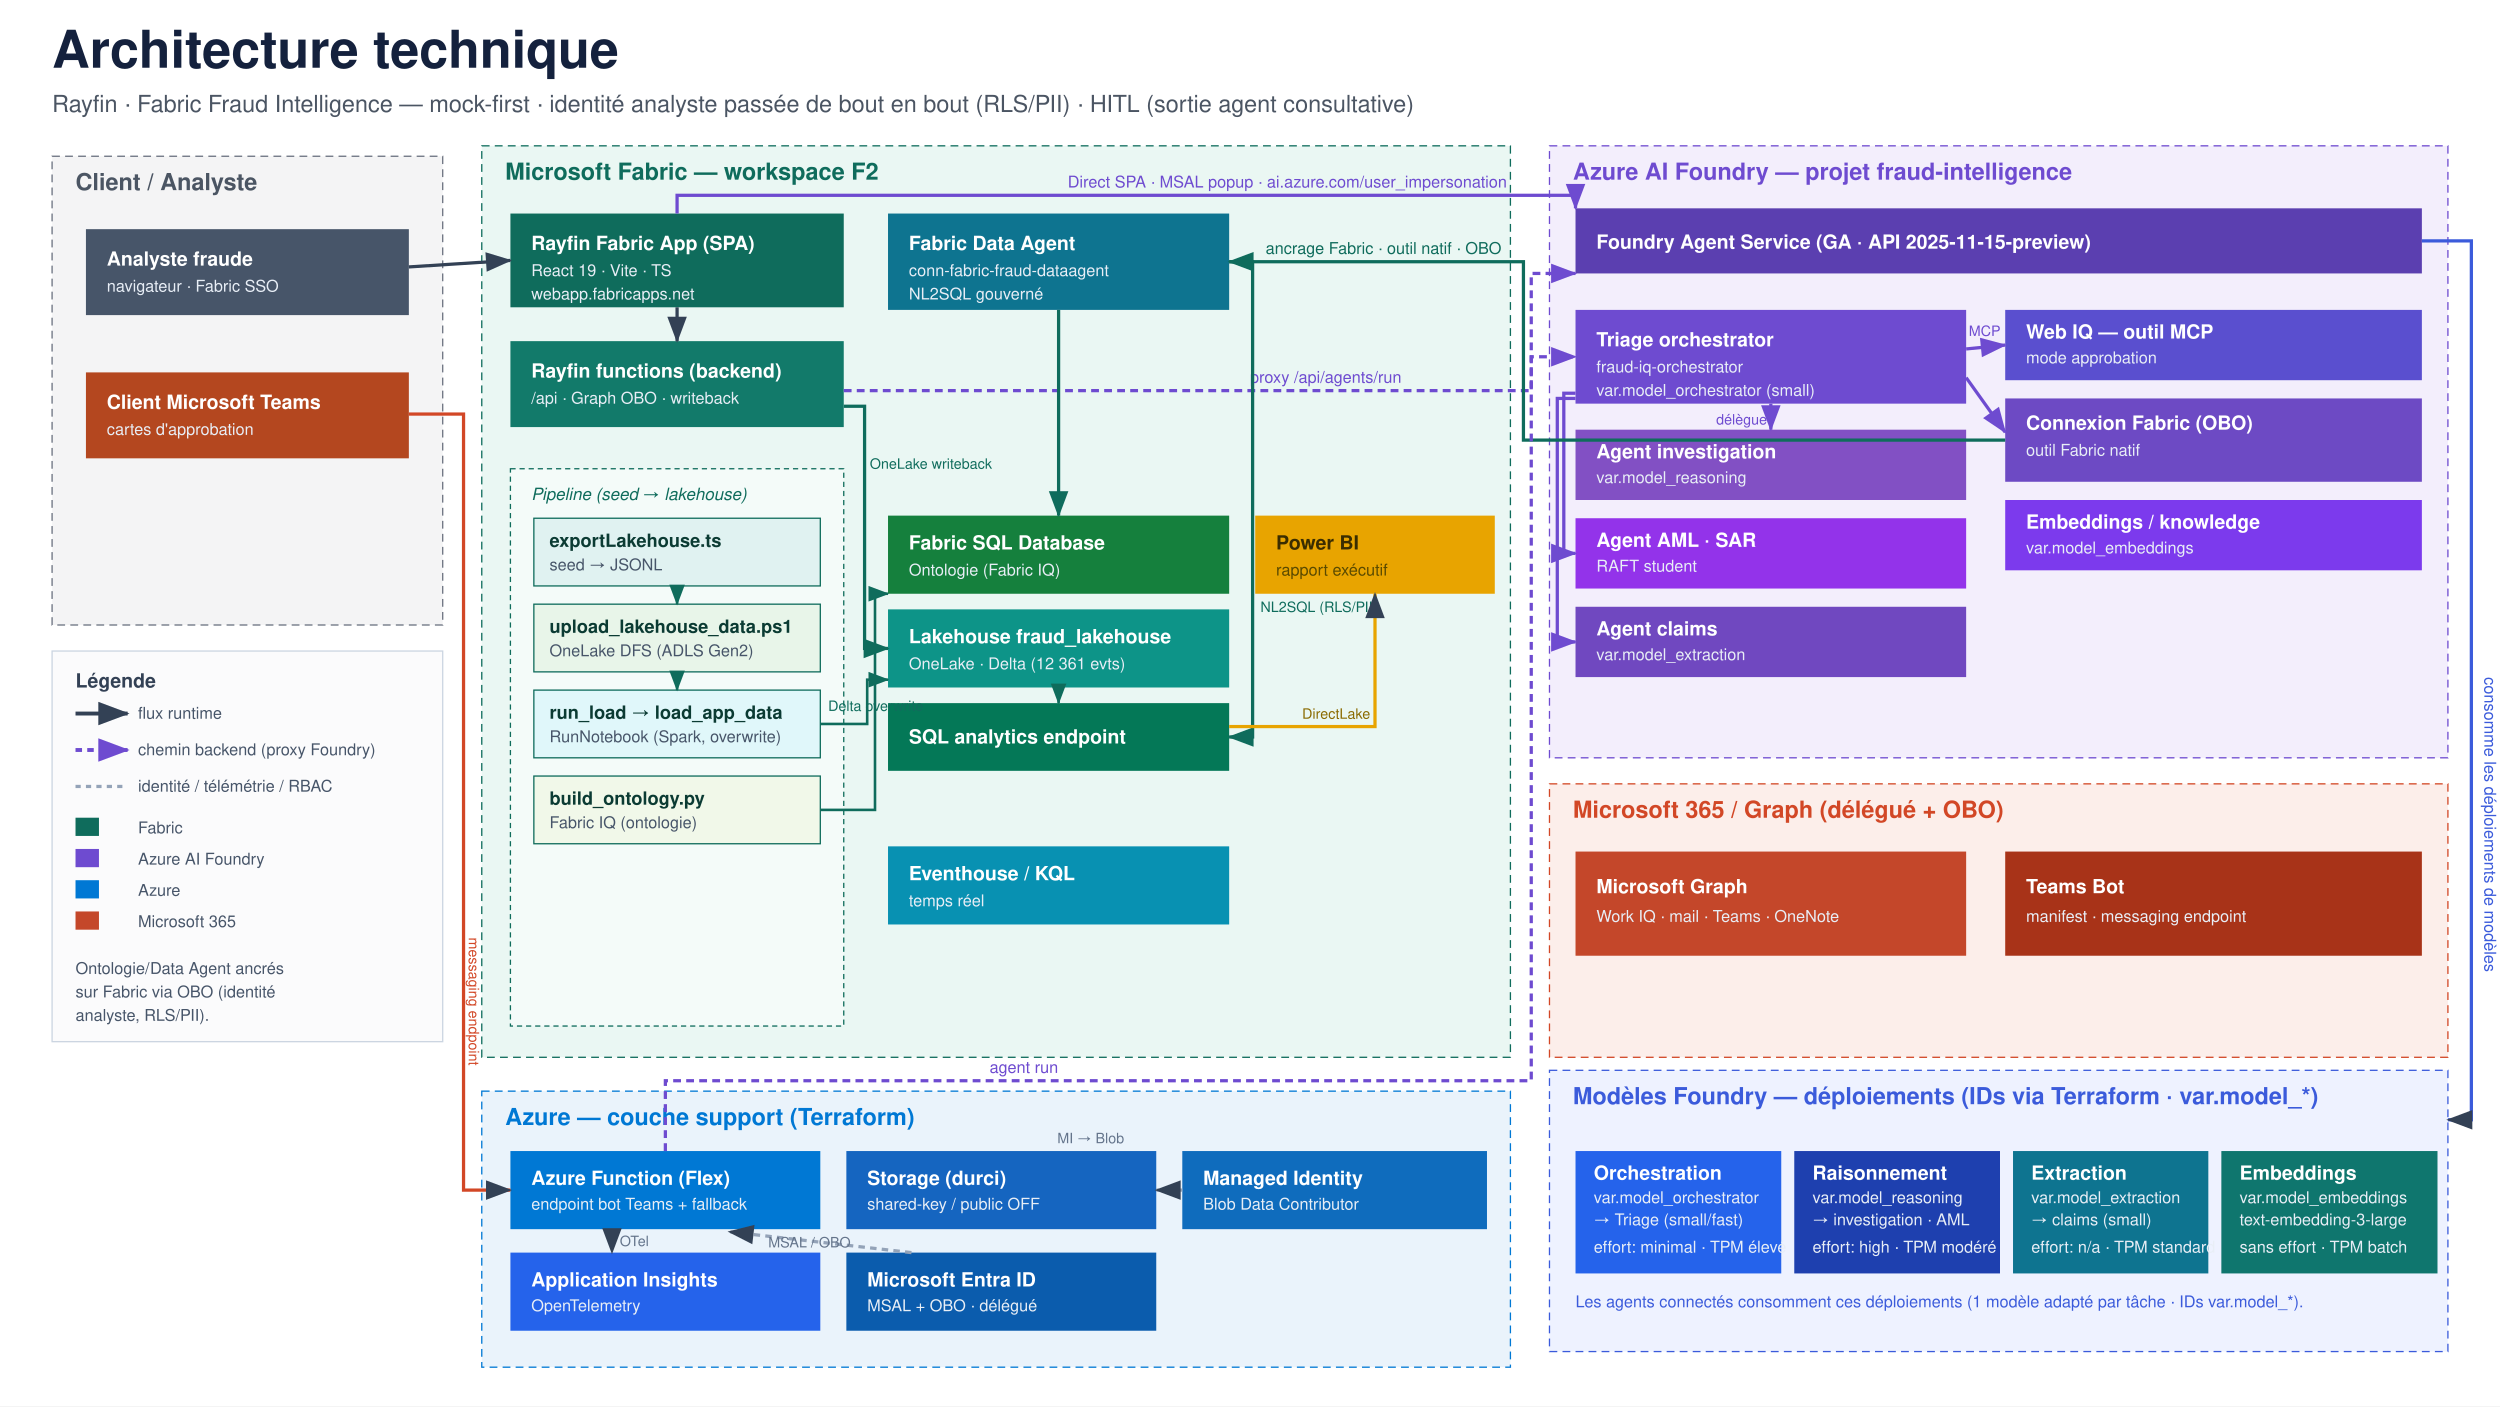
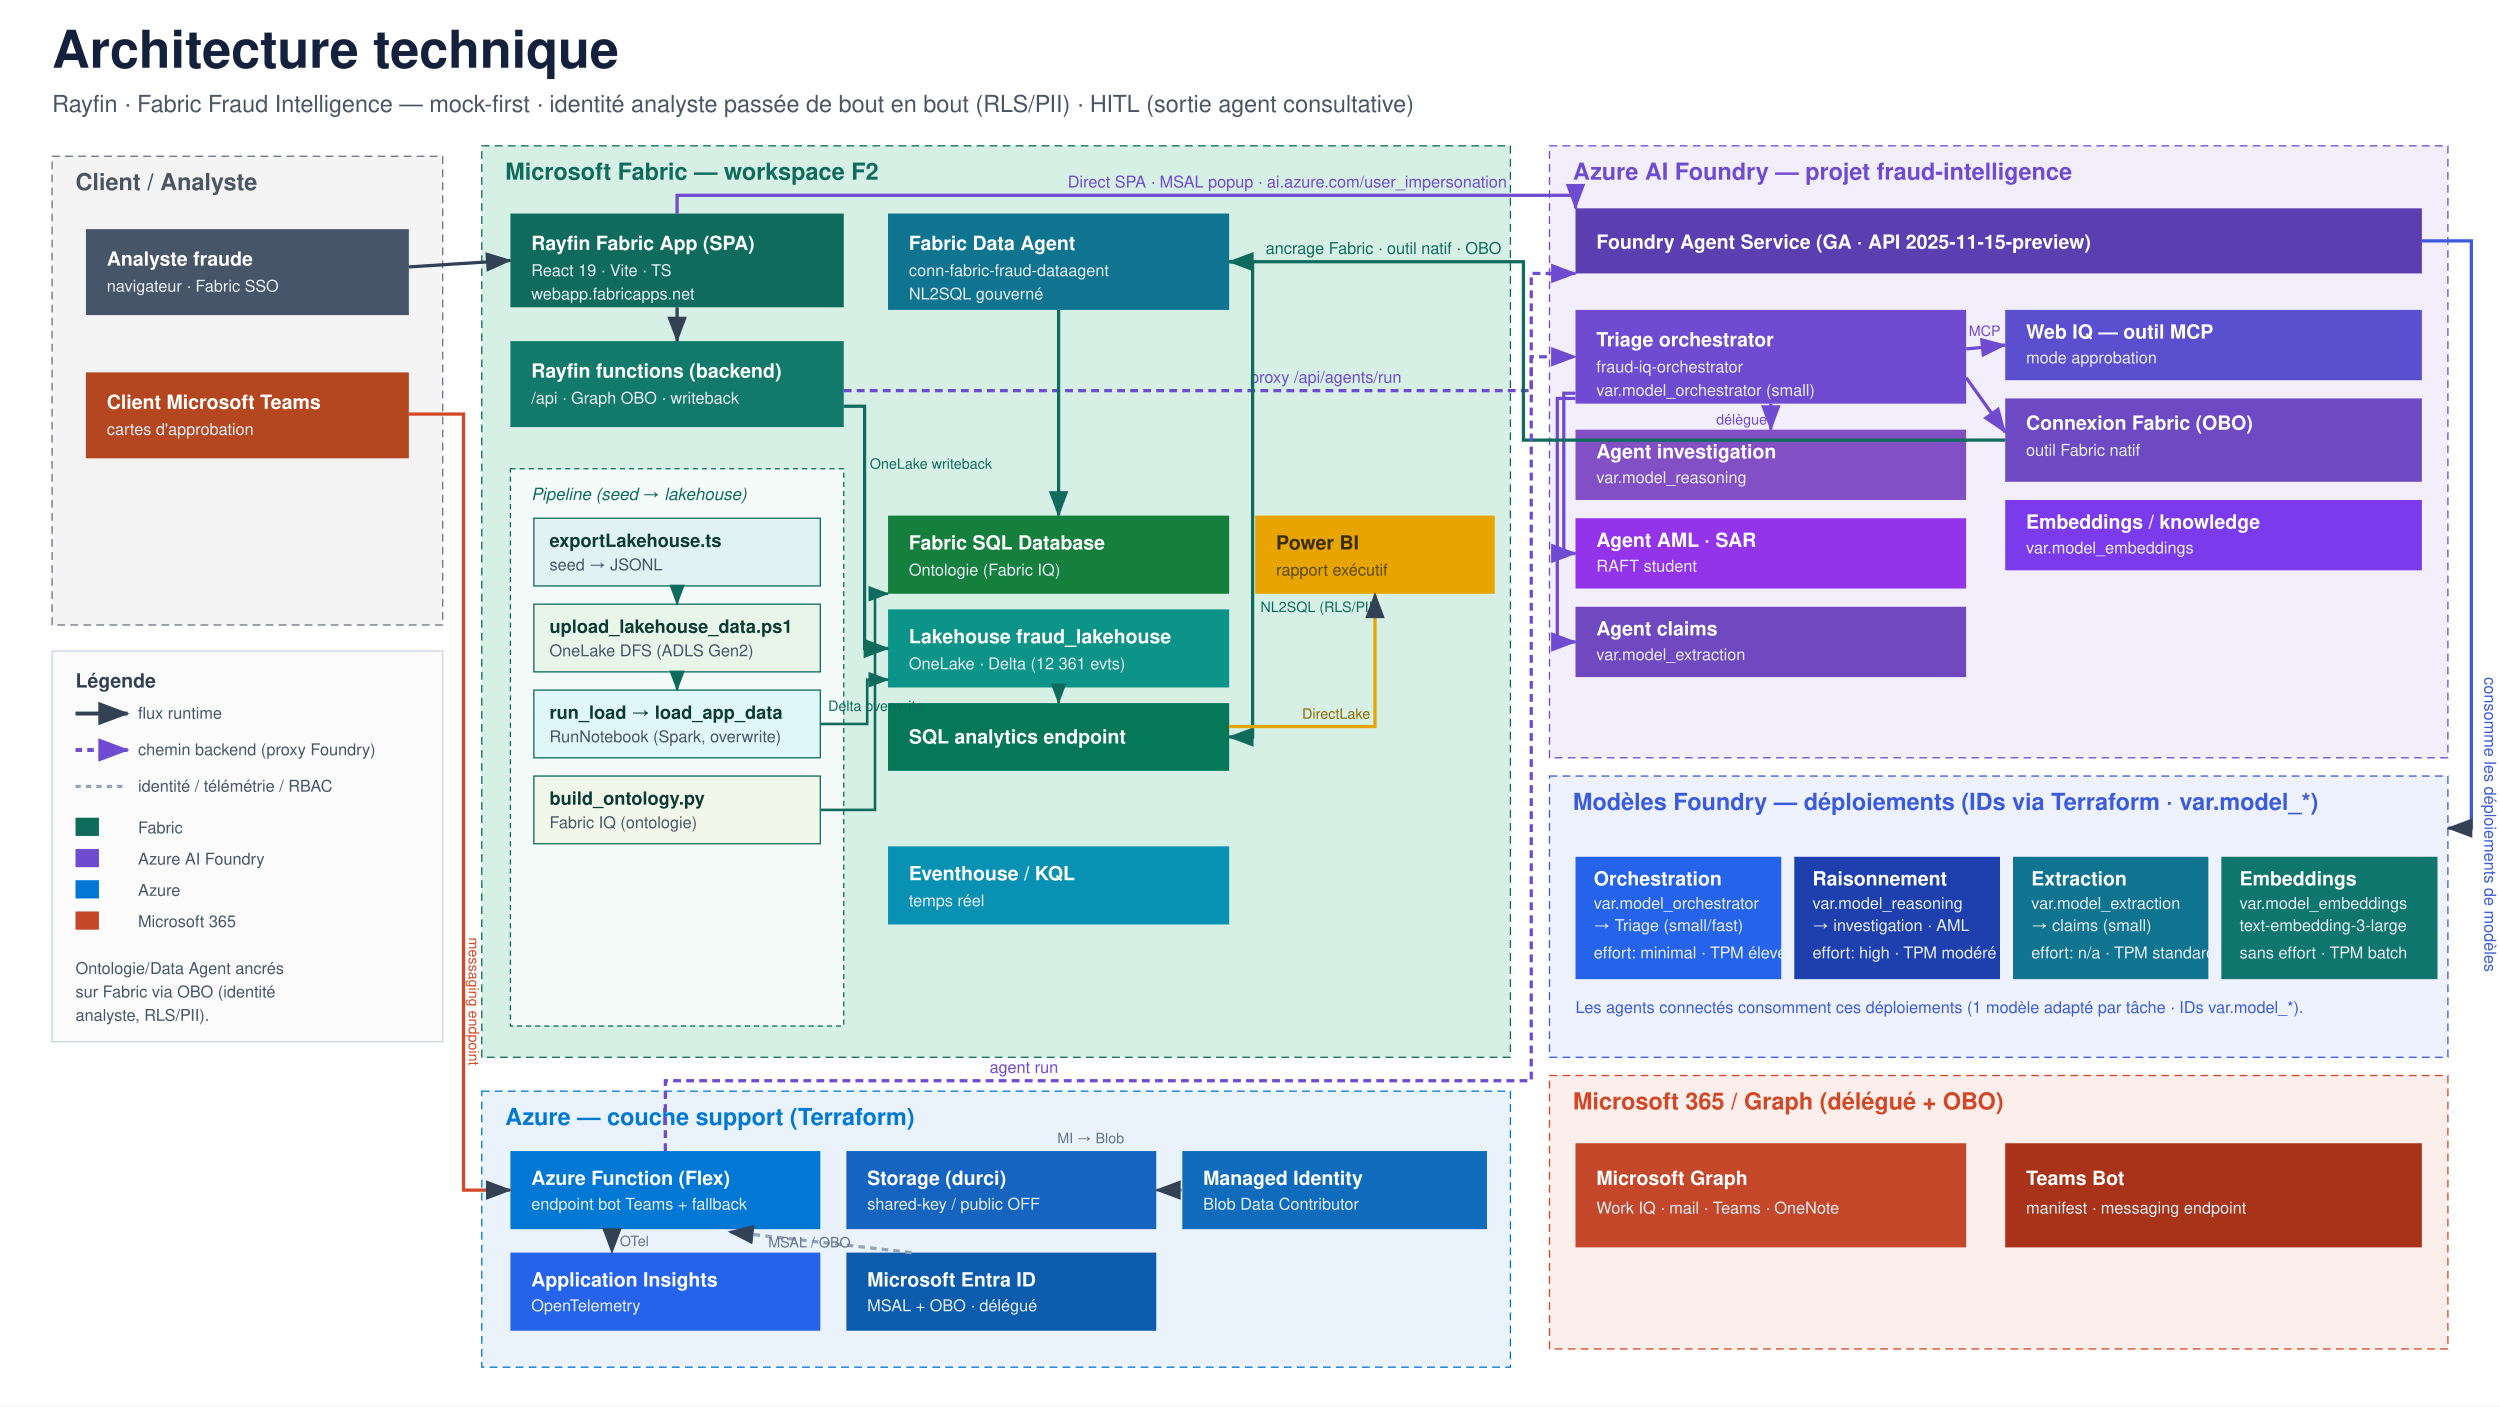
<svg xmlns="http://www.w3.org/2000/svg" width="1920" height="1080" viewBox="0 0 1920 1080" font-family="Segoe UI, -apple-system, Helvetica, Arial, sans-serif">
  <defs>
    <marker id="arr" markerWidth="9" markerHeight="9" refX="7.5" refY="3" orient="auto">
      <path d="M0,0 L8,3 L0,6 Z" fill="#334155" />
    </marker>
    <marker id="arrP" markerWidth="9" markerHeight="9" refX="7.5" refY="3" orient="auto">
      <path d="M0,0 L8,3 L0,6 Z" fill="#6E4BD0" />
    </marker>
    <marker id="arrG" markerWidth="9" markerHeight="9" refX="7.5" refY="3" orient="auto">
      <path d="M0,0 L8,3 L0,6 Z" fill="#0F6C5C" />
    </marker>
    <style>
      .t{fill:#fff;font-size:15px;font-weight:600}
      .ts{fill:#e8eef6;font-size:12.5px;font-weight:400}
      .pt{font-size:18px;font-weight:700}
      .lbl{fill:#475569;font-size:12.5px}
      .dark{fill:#0b3b33;font-size:14px;font-weight:600}
    </style>
  </defs>
  <rect x="0" y="0" width="1920" height="1080" fill="#ffffff" />
  <text x="40" y="52" font-size="40" font-weight="700" fill="#14213D">Architecture technique</text>
  <text x="40" y="86" font-size="18" fill="#4B5563">Rayfin · Fabric Fraud Intelligence — mock-first · identité analyste passée de bout en bout (RLS/PII) · HITL (sortie agent consultative)</text>
  <rect x="40" y="120" width="300" height="360" fill="#F4F4F5" stroke="#6B7280" stroke-dasharray="6 4" />
  <text x="58" y="146" class="pt" fill="#4B5563">Client / Analyste</text>
-   <rect x="370" y="112" width="790" height="700" fill="#EAF7F3" stroke="#0F6C5C" stroke-dasharray="6 4" />
+   <rect x="370" y="112" width="790" height="700" fill="#D6F0E6" stroke="#0F6C5C" stroke-dasharray="6 4" />
  <text x="388" y="138" class="pt" fill="#0F6C5C">Microsoft Fabric — workspace F2</text>
  <rect x="1190" y="112" width="690" height="470" fill="#F3EEFC" stroke="#6E4BD0" stroke-dasharray="6 4" />
  <text x="1208" y="138" class="pt" fill="#6E4BD0">Azure AI Foundry — projet fraud-intelligence</text>
  <rect x="370" y="838" width="790" height="212" fill="#EAF3FB" stroke="#0078D4" stroke-dasharray="6 4" />
  <text x="388" y="864" class="pt" fill="#0078D4">Azure — couche support (Terraform)</text>
-   <rect x="1190" y="602" width="690" height="210" fill="#FCEEEA" stroke="#D24726" stroke-dasharray="6 4" />
-   <text x="1208" y="628" class="pt" fill="#D24726">Microsoft 365 / Graph (délégué + OBO)</text>
+   <g transform="translate(0,224)">
+     <rect x="1190" y="602" width="690" height="210" fill="#FCEEEA" stroke="#D24726" stroke-dasharray="6 4" />
+     <text x="1208" y="628" class="pt" fill="#D24726">Microsoft 365 / Graph (délégué + OBO)</text>
+   </g>
  <rect x="66" y="176" width="248" height="66" fill="#475569" />
  <text x="82" y="204" class="t">Analyste fraude</text>
  <text x="82" y="224" class="ts">navigateur · Fabric SSO</text>
  <rect x="66" y="286" width="248" height="66" fill="#B4471F" />
  <text x="82" y="314" class="t">Client Microsoft Teams</text>
  <text x="82" y="334" class="ts">cartes d'approbation</text>
  <rect x="40" y="500" width="300" height="300" fill="#FBFBFC" stroke="#CBD5E1" />
  <text x="58" y="528" font-size="15" font-weight="700" fill="#334155">Légende</text>
  <line x1="58" y1="548" x2="98" y2="548" stroke="#334155" stroke-width="3" marker-end="url(#arr)" />
  <text x="106" y="552" class="lbl">flux runtime</text>
  <line x1="58" y1="576" x2="98" y2="576" stroke="#6E4BD0" stroke-width="3" stroke-dasharray="5 4" marker-end="url(#arrP)" />
  <text x="106" y="580" class="lbl">chemin backend (proxy Foundry)</text>
  <line x1="58" y1="604" x2="98" y2="604" stroke="#94a3b8" stroke-width="2.5" stroke-dasharray="4 4" />
  <text x="106" y="608" class="lbl">identité / télémétrie / RBAC</text>
  <rect x="58" y="628" width="18" height="14" fill="#0F6C5C" />
  <text x="106" y="640" class="lbl">Fabric</text>
  <rect x="58" y="652" width="18" height="14" fill="#6E4BD0" />
  <text x="106" y="664" class="lbl">Azure AI Foundry</text>
  <rect x="58" y="676" width="18" height="14" fill="#0078D4" />
  <text x="106" y="688" class="lbl">Azure</text>
  <rect x="58" y="700" width="18" height="14" fill="#C4472A" />
  <text x="106" y="712" class="lbl">Microsoft 365</text>
  <text x="58" y="748" class="lbl" font-size="11">Ontologie/Data Agent ancrés</text>
  <text x="58" y="766" class="lbl" font-size="11">sur Fabric via OBO (identité</text>
  <text x="58" y="784" class="lbl" font-size="11">analyste, RLS/PII).</text>
  <rect x="392" y="164" width="256" height="72" fill="#0F6C5C" />
  <text x="408" y="192" class="t">Rayfin Fabric App (SPA)</text>
  <text x="408" y="212" class="ts">React 19 · Vite · TS</text>
  <text x="408" y="230" class="ts">webapp.fabricapps.net</text>
  <rect x="392" y="262" width="256" height="66" fill="#127A6A" />
  <text x="408" y="290" class="t">Rayfin functions (backend)</text>
  <text x="408" y="310" class="ts">/api · Graph OBO · writeback</text>
  <rect x="392" y="360" width="256" height="428" fill="#F4FBF9" stroke="#0F6C5C" stroke-dasharray="4 3" />
  <text x="408" y="384" font-size="13" font-style="italic" fill="#0F6C5C">Pipeline (seed → lakehouse)</text>
  <rect x="410" y="398" width="220" height="52" fill="#E0F2F1" stroke="#0F6C5C" />
  <text x="422" y="420" class="dark" font-size="12.5">exportLakehouse.ts</text>
  <text x="422" y="438" class="lbl" font-size="11">seed → JSONL</text>
  <rect x="410" y="464" width="220" height="52" fill="#E8F5E9" stroke="#0F6C5C" />
  <text x="422" y="486" class="dark" font-size="12.5">upload_lakehouse_data.ps1</text>
  <text x="422" y="504" class="lbl" font-size="11">OneLake DFS (ADLS Gen2)</text>
  <rect x="410" y="530" width="220" height="52" fill="#E0F7FA" stroke="#0F6C5C" />
  <text x="422" y="552" class="dark" font-size="12.5">run_load → load_app_data</text>
  <text x="422" y="570" class="lbl" font-size="11">RunNotebook (Spark, overwrite)</text>
  <rect x="410" y="596" width="220" height="52" fill="#F1F8E9" stroke="#0F6C5C" />
  <text x="422" y="618" class="dark" font-size="12.5">build_ontology.py</text>
  <text x="422" y="636" class="lbl" font-size="11">Fabric IQ (ontologie)</text>
  <rect x="682" y="164" width="262" height="74" fill="#0E7490" />
  <text x="698" y="192" class="t">Fabric Data Agent</text>
  <text x="698" y="212" class="ts">conn-fabric-fraud-dataagent</text>
  <text x="698" y="230" class="ts">NL2SQL gouverné</text>
  <rect x="682" y="396" width="262" height="60" fill="#15803D" />
  <text x="698" y="422" class="t">Fabric SQL Database</text>
  <text x="698" y="442" class="ts">Ontologie (Fabric IQ)</text>
  <rect x="682" y="468" width="262" height="60" fill="#0D9488" />
  <text x="698" y="494" class="t">Lakehouse fraud_lakehouse</text>
  <text x="698" y="514" class="ts">OneLake · Delta (12 361 evts)</text>
  <rect x="682" y="540" width="262" height="52" fill="#047857" />
  <text x="698" y="571" class="t">SQL analytics endpoint</text>
  <rect x="682" y="650" width="262" height="60" fill="#0891B2" />
  <text x="698" y="676" class="t">Eventhouse / KQL</text>
  <text x="698" y="696" class="ts">temps réel</text>
  <rect x="964" y="396" width="184" height="60" fill="#E8A400" />
  <text x="980" y="422" font-size="15" font-weight="700" fill="#3a2d00">Power BI</text>
  <text x="980" y="442" font-size="12.5" fill="#5a4a00">rapport exécutif</text>
  <rect x="1210" y="160" width="650" height="50" fill="#5B3FB0" />
  <text x="1226" y="191" class="t" font-size="16">Foundry Agent Service (GA · API 2025-11-15-preview)</text>
  <rect x="1210" y="238" width="300" height="72" fill="#6E4BD0" />
  <text x="1226" y="266" class="t">Triage orchestrator</text>
  <text x="1226" y="286" class="ts">fraud-iq-orchestrator</text>
  <text x="1226" y="304" class="ts">var.model_orchestrator (small)</text>
  <rect x="1210" y="330" width="300" height="54" fill="#8250C4" />
  <text x="1226" y="352" class="t" font-size="14">Agent investigation</text>
  <text x="1226" y="371" class="ts">var.model_reasoning</text>
  <rect x="1210" y="398" width="300" height="54" fill="#9333EA" />
  <text x="1226" y="420" class="t" font-size="14">Agent AML · SAR</text>
  <text x="1226" y="439" class="ts">RAFT student</text>
  <rect x="1210" y="466" width="300" height="54" fill="#7048C0" />
  <text x="1226" y="488" class="t" font-size="14">Agent claims</text>
  <text x="1226" y="507" class="ts">var.model_extraction</text>
  <rect x="1540" y="238" width="320" height="54" fill="#5A4FCF" />
  <text x="1556" y="260" class="t" font-size="14">Web IQ — outil MCP</text>
  <text x="1556" y="279" class="ts">mode approbation</text>
  <rect x="1540" y="306" width="320" height="64" fill="#6D4AC4" />
  <text x="1556" y="330" class="t" font-size="14">Connexion Fabric (OBO)</text>
  <text x="1556" y="350" class="ts">outil Fabric natif</text>
  <rect x="1540" y="384" width="320" height="54" fill="#7C3AED" />
  <text x="1556" y="406" class="t" font-size="14">Embeddings / knowledge</text>
  <text x="1556" y="425" class="ts">var.model_embeddings</text>
  <rect x="392" y="884" width="238" height="60" fill="#0078D4" />
  <text x="408" y="910" class="t" font-size="14">Azure Function (Flex)</text>
  <text x="408" y="929" class="ts">endpoint bot Teams + fallback</text>
  <rect x="650" y="884" width="238" height="60" fill="#1565C0" />
  <text x="666" y="910" class="t" font-size="14">Storage (durci)</text>
  <text x="666" y="929" class="ts">shared-key / public OFF</text>
  <rect x="908" y="884" width="234" height="60" fill="#0F6CBD" />
  <text x="924" y="910" class="t" font-size="14">Managed Identity</text>
  <text x="924" y="929" class="ts">Blob Data Contributor</text>
  <rect x="392" y="962" width="238" height="60" fill="#2563EB" />
  <text x="408" y="988" class="t" font-size="14">Application Insights</text>
  <text x="408" y="1007" class="ts">OpenTelemetry</text>
  <rect x="650" y="962" width="238" height="60" fill="#0B5CAD" />
  <text x="666" y="988" class="t" font-size="14">Microsoft Entra ID</text>
  <text x="666" y="1007" class="ts">MSAL + OBO · délégué</text>
-   <rect x="1210" y="654" width="300" height="80" fill="#C4472A" />
-   <text x="1226" y="686" class="t">Microsoft Graph</text>
-   <text x="1226" y="708" class="ts">Work IQ · mail · Teams · OneNote</text>
-   <rect x="1540" y="654" width="320" height="80" fill="#A83318" />
-   <text x="1556" y="686" class="t">Teams Bot</text>
-   <text x="1556" y="708" class="ts">manifest · messaging endpoint</text>
+   <g transform="translate(0,224)">
+     <rect x="1210" y="654" width="300" height="80" fill="#C4472A" />
+     <text x="1226" y="686" class="t">Microsoft Graph</text>
+     <text x="1226" y="708" class="ts">Work IQ · mail · Teams · OneNote</text>
+     <rect x="1540" y="654" width="320" height="80" fill="#A83318" />
+     <text x="1556" y="686" class="t">Teams Bot</text>
+     <text x="1556" y="708" class="ts">manifest · messaging endpoint</text>
+   </g>
  <path d="M314,205 L392,200" fill="none" stroke="#334155" stroke-width="2.5" marker-end="url(#arr)" />
  <path d="M520,236 L520,262" fill="none" stroke="#334155" stroke-width="2.5" marker-end="url(#arr)" />
  <path d="M520,164 L520,150 L1210,150 L1210,160" fill="none" stroke="#6E4BD0" stroke-width="2.5" marker-end="url(#arrP)" />
  <text x="820" y="144" fill="#6E4BD0" font-size="12.5">Direct SPA · MSAL popup · ai.azure.com/user_impersonation</text>
  <path d="M648,300 L1176,300 L1176,274 L1210,274" fill="none" stroke="#6E4BD0" stroke-width="2.5" stroke-dasharray="6 4" marker-end="url(#arrP)" />
  <text x="960" y="294" fill="#6E4BD0" font-size="12.5">proxy /api/agents/run</text>
  <path d="M648,312 L664,312 L664,498 L682,498" fill="none" stroke="#0F6C5C" stroke-width="2.5" marker-end="url(#arrG)" />
  <text x="668" y="360" fill="#0F6C5C" font-size="11">OneLake writeback</text>
  <path d="M1360,310 L1360,330" fill="none" stroke="#6E4BD0" stroke-width="2.5" marker-end="url(#arrP)" />
  <path d="M1210,302 L1201,302 L1201,425 L1210,425" fill="none" stroke="#6E4BD0" stroke-width="2.5" marker-end="url(#arrP)" />
  <path d="M1210,306 L1196,306 L1196,493 L1210,493" fill="none" stroke="#6E4BD0" stroke-width="2.5" marker-end="url(#arrP)" />
  <text x="1318" y="326" fill="#6E4BD0" font-size="11">délègue</text>
  <path d="M1510,268 L1540,265" fill="none" stroke="#6E4BD0" stroke-width="2.5" marker-end="url(#arrP)" />
  <text x="1512" y="258" fill="#6E4BD0" font-size="11">MCP</text>
  <path d="M1510,290 L1540,332" fill="none" stroke="#6E4BD0" stroke-width="2.5" marker-end="url(#arrP)" />
  <path d="M1540,338 L1170,338 L1170,201 L944,201" fill="none" stroke="#0F6C5C" stroke-width="2.5" marker-end="url(#arrG)" />
  <text x="972" y="195" fill="#0F6C5C" font-size="12.5">ancrage Fabric · outil natif · OBO</text>
  <path d="M813,238 L813,396" fill="none" stroke="#0F6C5C" stroke-width="2.5" marker-end="url(#arrG)" />
  <path d="M944,201 L962,201 L962,566 L944,566" fill="none" stroke="#0F6C5C" stroke-width="2.5" marker-end="url(#arrG)" />
  <text x="968" y="470" fill="#0F6C5C" font-size="11">NL2SQL (RLS/PII)</text>
  <path d="M520,450 L520,464" fill="none" stroke="#0F6C5C" stroke-width="2" marker-end="url(#arrG)" />
  <path d="M520,516 L520,530" fill="none" stroke="#0F6C5C" stroke-width="2" marker-end="url(#arrG)" />
  <path d="M630,556 L666,556 L666,522 L682,522" fill="none" stroke="#0F6C5C" stroke-width="2" marker-end="url(#arrG)" />
  <text x="636" y="546" fill="#0F6C5C" font-size="11">Delta overwrite</text>
  <path d="M630,622 L672,622 L672,456 L682,456" fill="none" stroke="#0F6C5C" stroke-width="2" marker-end="url(#arrG)" />
  <path d="M813,528 L813,540" fill="none" stroke="#0F6C5C" stroke-width="2" marker-end="url(#arrG)" />
  <path d="M944,558 L1056,558 L1056,456" fill="none" stroke="#E8A400" stroke-width="2.5" marker-end="url(#arr)" />
  <text x="1000" y="552" fill="#8a6a00" font-size="11">DirectLake</text>
  <path d="M314,318 L356,318 L356,914 L392,914" fill="none" stroke="#D24726" stroke-width="2.5" marker-end="url(#arr)" />
  <text x="360" y="720" fill="#D24726" font-size="11" transform="rotate(90 360 720)">messaging endpoint</text>
  <path d="M511,884 L511,830 L1176,830 L1176,210 L1210,210" fill="none" stroke="#6E4BD0" stroke-width="2.5" stroke-dasharray="6 4" marker-end="url(#arrP)" />
  <text x="760" y="824" fill="#6E4BD0" font-size="12.5">agent run</text>
  <path d="M908,914 L888,914" fill="none" stroke="#94a3b8" stroke-width="2.5" stroke-dasharray="5 4" marker-end="url(#arr)" />
  <text x="812" y="878" fill="#64748b" font-size="11">MI → Blob</text>
  <path d="M470,944 L470,962" fill="none" stroke="#94a3b8" stroke-width="2.5" stroke-dasharray="5 4" marker-end="url(#arr)" />
  <text x="476" y="957" fill="#64748b" font-size="11">OTel</text>
  <path d="M700,962 L560,946" fill="none" stroke="#94a3b8" stroke-width="2.5" stroke-dasharray="5 4" marker-end="url(#arr)" />
  <text x="590" y="958" fill="#64748b" font-size="11">MSAL / OBO</text>
-   <rect x="1190" y="822" width="690" height="216" fill="#EEF2FF" stroke="#3B5BDB" stroke-dasharray="6 4" />
-   <text x="1208" y="848" class="pt" fill="#3B5BDB">Modèles Foundry — déploiements (IDs via Terraform · var.model_*)</text>
-   <rect x="1210" y="884" width="158" height="94" fill="#2563EB" />
-   <text x="1224" y="906" class="t" font-size="14">Orchestration</text>
-   <text x="1224" y="924" class="ts" font-size="11">var.model_orchestrator</text>
-   <text x="1224" y="941" class="ts" font-size="11">→ Triage (small/fast)</text>
-   <text x="1224" y="962" class="ts" font-size="10.5">effort: minimal · TPM élevé</text>
-   <rect x="1378" y="884" width="158" height="94" fill="#1E40AF" />
-   <text x="1392" y="906" class="t" font-size="14">Raisonnement</text>
-   <text x="1392" y="924" class="ts" font-size="11">var.model_reasoning</text>
-   <text x="1392" y="941" class="ts" font-size="11">→ investigation · AML</text>
-   <text x="1392" y="962" class="ts" font-size="10.5">effort: high · TPM modéré</text>
-   <rect x="1546" y="884" width="150" height="94" fill="#0E7490" />
-   <text x="1560" y="906" class="t" font-size="14">Extraction</text>
-   <text x="1560" y="924" class="ts" font-size="11">var.model_extraction</text>
-   <text x="1560" y="941" class="ts" font-size="11">→ claims (small)</text>
-   <text x="1560" y="962" class="ts" font-size="10.5">effort: n/a · TPM standard</text>
-   <rect x="1706" y="884" width="166" height="94" fill="#0F766E" />
-   <text x="1720" y="906" class="t" font-size="14">Embeddings</text>
-   <text x="1720" y="924" class="ts" font-size="11">var.model_embeddings</text>
-   <text x="1720" y="941" class="ts" font-size="11">text-embedding-3-large</text>
-   <text x="1720" y="962" class="ts" font-size="10.5">sans effort · TPM batch</text>
-   <text x="1210" y="1004" fill="#3B5BDB" font-size="12.5">Les agents connectés consomment ces déploiements (1 modèle adapté par tâche · IDs var.model_*).</text>
-   <path d="M1860,185 L1898,185 L1898,860 L1880,860" fill="none" stroke="#3B5BDB" stroke-width="2.5" marker-end="url(#arr)" />
+   <g transform="translate(0,-226)">
+     <rect x="1190" y="822" width="690" height="216" fill="#EEF2FF" stroke="#3B5BDB" stroke-dasharray="6 4" />
+     <text x="1208" y="848" class="pt" fill="#3B5BDB">Modèles Foundry — déploiements (IDs via Terraform · var.model_*)</text>
+     <rect x="1210" y="884" width="158" height="94" fill="#2563EB" />
+     <text x="1224" y="906" class="t" font-size="14">Orchestration</text>
+     <text x="1224" y="924" class="ts" font-size="11">var.model_orchestrator</text>
+     <text x="1224" y="941" class="ts" font-size="11">→ Triage (small/fast)</text>
+     <text x="1224" y="962" class="ts" font-size="10.5">effort: minimal · TPM élevé</text>
+     <rect x="1378" y="884" width="158" height="94" fill="#1E40AF" />
+     <text x="1392" y="906" class="t" font-size="14">Raisonnement</text>
+     <text x="1392" y="924" class="ts" font-size="11">var.model_reasoning</text>
+     <text x="1392" y="941" class="ts" font-size="11">→ investigation · AML</text>
+     <text x="1392" y="962" class="ts" font-size="10.5">effort: high · TPM modéré</text>
+     <rect x="1546" y="884" width="150" height="94" fill="#0E7490" />
+     <text x="1560" y="906" class="t" font-size="14">Extraction</text>
+     <text x="1560" y="924" class="ts" font-size="11">var.model_extraction</text>
+     <text x="1560" y="941" class="ts" font-size="11">→ claims (small)</text>
+     <text x="1560" y="962" class="ts" font-size="10.5">effort: n/a · TPM standard</text>
+     <rect x="1706" y="884" width="166" height="94" fill="#0F766E" />
+     <text x="1720" y="906" class="t" font-size="14">Embeddings</text>
+     <text x="1720" y="924" class="ts" font-size="11">var.model_embeddings</text>
+     <text x="1720" y="941" class="ts" font-size="11">text-embedding-3-large</text>
+     <text x="1720" y="962" class="ts" font-size="10.5">sans effort · TPM batch</text>
+     <text x="1210" y="1004" fill="#3B5BDB" font-size="12.5">Les agents connectés consomment ces déploiements (1 modèle adapté par tâche · IDs var.model_*).</text>
+   </g>
+   <path d="M1860,185 L1898,185 L1898,636 L1880,636" fill="none" stroke="#3B5BDB" stroke-width="2.5" marker-end="url(#arr)" />
  <text x="1908" y="520" fill="#3B5BDB" font-size="12.5" transform="rotate(90 1908 520)">consomme les déploiements de modèles</text>
</svg>
